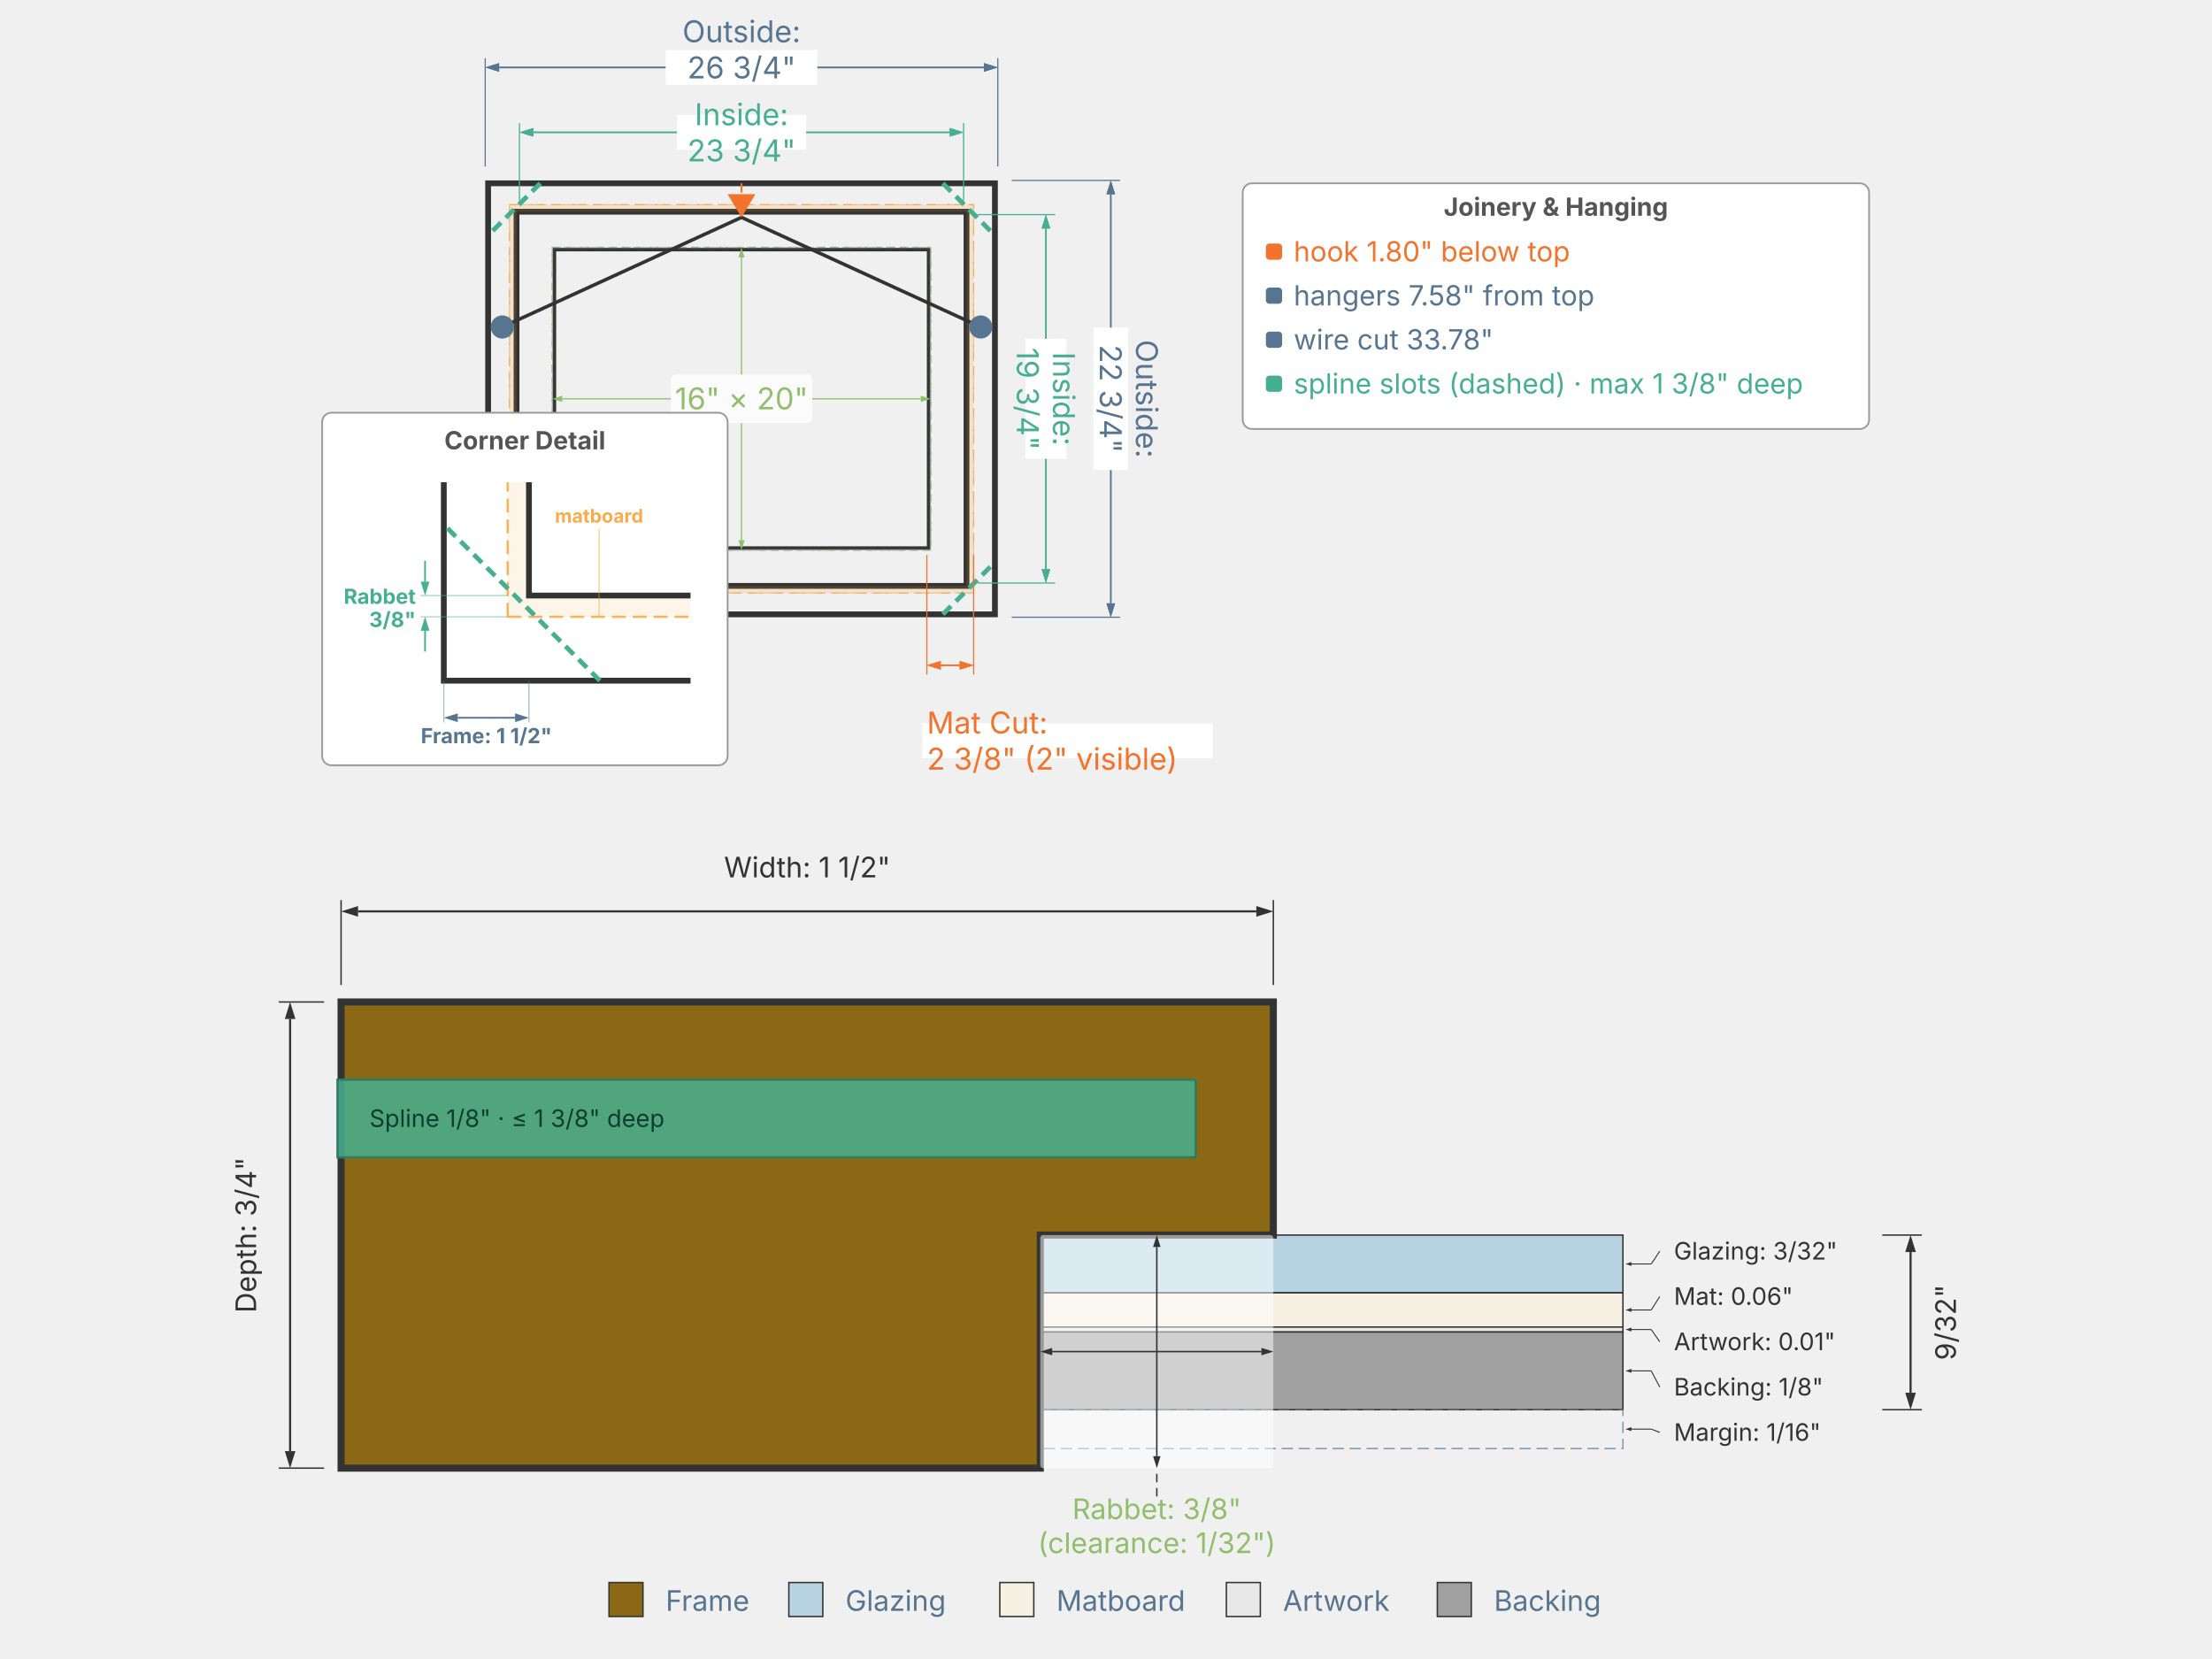
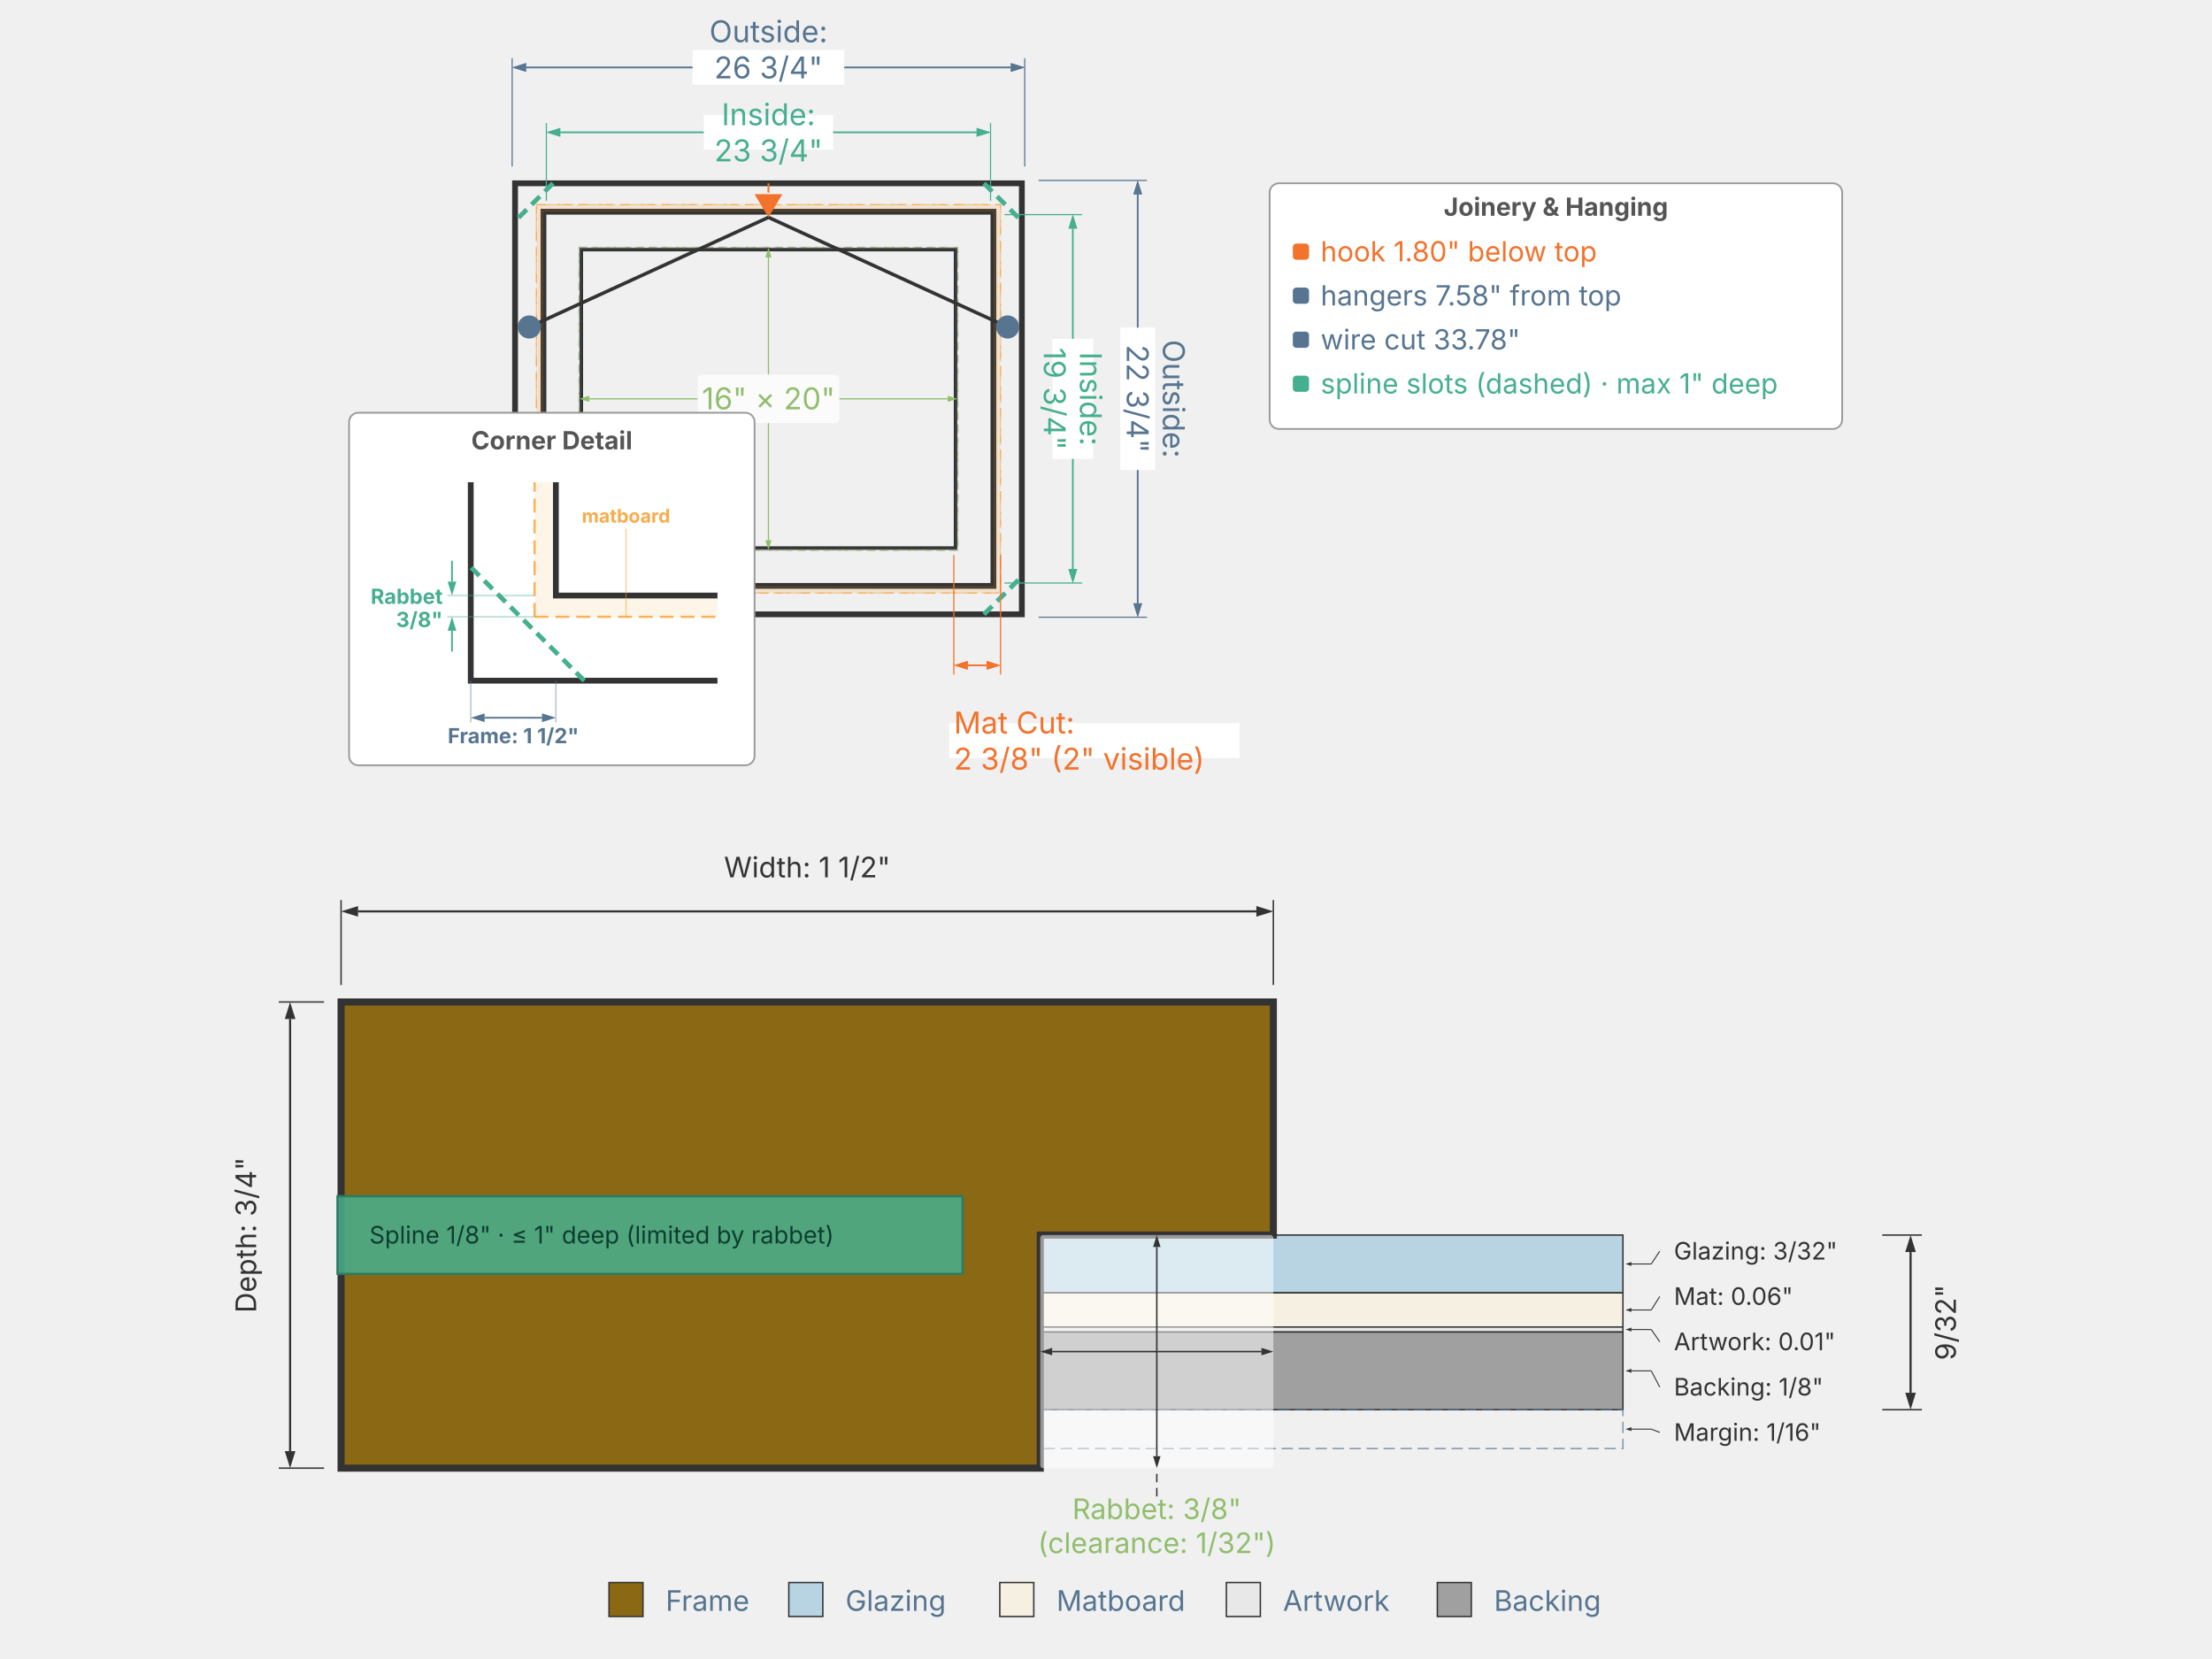
<svg xmlns="http://www.w3.org/2000/svg" viewBox="0 0 800.00 600.00">
-   <g id="plan-view" transform="translate(-67.06, 6.79) scale(0.8381)">
+   <g id="plan-view" transform="translate(-57.32, 6.79) scale(0.8381)">
    <defs>
      <pattern id="hatch" patternUnits="userSpaceOnUse" width="4" height="4">
        <path d="M-1,1 l2,-2 M0,4 l4,-4 M3,5 l2,-2" stroke="#CCCCCC" stroke-width="0.5" />
      </pattern>
    </defs>
    <g id="geometry">
      <rect x="290.65" y="71.00" width="218.70" height="186.00" stroke="#333333" stroke-width="2.5" fill="none" />
      <rect x="302.91" y="83.26" width="194.18" height="161.47" stroke="#333333" stroke-width="2.5" fill="none" />
      <rect x="319.26" y="99.62" width="161.47" height="128.77" stroke="#333333" stroke-width="1.5" fill="none" />
      <rect x="318.24" y="98.59" width="163.52" height="130.81" stroke="#90be6d" stroke-width="0.5" stroke-dasharray="4,2" fill="none" opacity="0.6" />
    </g>
    <g id="rabbet-overlap">
      <path d="M299.85,80.20 h200.31 v167.60 h-200.31 Z M302.91,83.26 v161.47 h194.18 v-161.47 Z" fill="#f8961e" fill-opacity="0.15" fill-rule="evenodd" stroke="none" />
      <rect x="299.85" y="80.20" width="200.31" height="167.60" fill="none" stroke="#f8961e" stroke-width="0.40" stroke-dasharray="4,2" stroke-opacity="0.5" />
    </g>
    <g id="content-boundary">
      <rect x="299.85" y="80.20" width="200.31" height="167.60" stroke="#f8961e" stroke-width="0.5" stroke-dasharray="6,3" fill="none" opacity="0.5" />
    </g>
    <g id="mat-overlap">
      <path d="M318.24,98.59 h163.52 v130.81 h-163.52 Z M319.26,99.62 v128.77 h161.47 v-128.77 Z" fill="#888888" fill-opacity="0.12" fill-rule="evenodd" stroke="none" />
      <rect x="318.24" y="98.59" width="163.52" height="130.81" fill="none" stroke="#888888" stroke-width="0.40" stroke-dasharray="3,2" stroke-opacity="0.4" />
    </g>
    <g id="hanging-hardware">
      <polyline points="296.78,133.00 400.00,85.70 503.22,133.00" fill="none" stroke="#333333" stroke-width="1.5" />
      <circle cx="296.78" cy="133.00" r="5" fill="#577590" />
      <circle cx="503.22" cy="133.00" r="5" fill="#577590" />
      <path d="M400.00,85.70 l-6,-10 h12 Z" fill="#f3722c" />
      <line x1="400.00" y1="71.00" x2="400.00" y2="75.70" stroke="#f3722c" stroke-width="0.8" stroke-dasharray="4,3" />
    </g>
    <g id="spline-corners">
-       <line x1="313.13" y1="71.00" x2="290.65" y2="93.48" stroke="#46af8f" stroke-width="2" stroke-dasharray="5,3" />
-       <line x1="486.87" y1="71.00" x2="509.35" y2="93.48" stroke="#46af8f" stroke-width="2" stroke-dasharray="5,3" />
-       <line x1="313.13" y1="257.00" x2="290.65" y2="234.52" stroke="#46af8f" stroke-width="2" stroke-dasharray="5,3" />
-       <line x1="486.87" y1="257.00" x2="509.35" y2="234.52" stroke="#46af8f" stroke-width="2" stroke-dasharray="5,3" />
+       <line x1="307.00" y1="71.00" x2="290.65" y2="87.35" stroke="#46af8f" stroke-width="2" stroke-dasharray="5,3" />
+       <line x1="493.00" y1="71.00" x2="509.35" y2="87.35" stroke="#46af8f" stroke-width="2" stroke-dasharray="5,3" />
+       <line x1="307.00" y1="257.00" x2="290.65" y2="240.65" stroke="#46af8f" stroke-width="2" stroke-dasharray="5,3" />
+       <line x1="493.00" y1="257.00" x2="509.35" y2="240.65" stroke="#46af8f" stroke-width="2" stroke-dasharray="5,3" />
    </g>
    <g id="dimensions">
      <g class="dimension">
        <line x1="304.16" y1="78.51" x2="304.16" y2="45.00" stroke="#46af8f" stroke-width="0.5" />
        <line x1="495.84" y1="78.51" x2="495.84" y2="45.00" stroke="#46af8f" stroke-width="0.5" />
        <polygon points="304.16,49.00 310.16,50.88 310.16,47.12" fill="#46af8f" data-arrow="true" />
        <line x1="310.16" y1="49.00" x2="489.84" y2="49.00" stroke="#46af8f" stroke-width="0.75" />
        <polygon points="495.84,49.00 489.84,47.12 489.84,50.88" fill="#46af8f" data-arrow="true" />
        <rect x="372.10" y="41.50" width="55.80" height="15.00" fill="#FFFFFF" stroke="none" />
        <polygon points="304.16,49.00 310.16,50.88 310.16,47.12" fill="#46af8f" data-arrow="true" />
        <polygon points="495.84,49.00 489.84,47.12 489.84,50.88" fill="#46af8f" data-arrow="true" />
      </g>
      <g class="dimension">
        <line x1="289.40" y1="63.75" x2="289.40" y2="17.00" stroke="#577590" stroke-width="0.5" />
        <line x1="510.60" y1="63.75" x2="510.60" y2="17.00" stroke="#577590" stroke-width="0.5" />
        <polygon points="289.40,21.00 295.40,22.88 295.40,19.12" fill="#577590" data-arrow="true" />
        <line x1="295.40" y1="21.00" x2="504.60" y2="21.00" stroke="#577590" stroke-width="0.75" />
        <polygon points="510.60,21.00 504.60,19.12 504.60,22.88" fill="#577590" data-arrow="true" />
        <rect x="367.28" y="13.50" width="65.44" height="15.00" fill="#FFFFFF" stroke="none" />
        <polygon points="289.40,21.00 295.40,22.88 295.40,19.12" fill="#577590" data-arrow="true" />
        <polygon points="510.60,21.00 504.60,19.12 504.60,22.88" fill="#577590" data-arrow="true" />
      </g>
      <g class="dimension">
        <line x1="501.84" y1="84.51" x2="535.35" y2="84.51" stroke="#46af8f" stroke-width="0.5" />
        <line x1="501.84" y1="243.49" x2="535.35" y2="243.49" stroke="#46af8f" stroke-width="0.5" />
        <polygon points="531.35,84.51 529.48,90.51 533.23,90.51" fill="#46af8f" data-arrow="true" />
        <line x1="531.35" y1="90.51" x2="531.35" y2="237.49" stroke="#46af8f" stroke-width="0.75" />
        <polygon points="531.35,243.49 533.23,237.49 529.48,237.49" fill="#46af8f" data-arrow="true" />
        <rect x="522.55" y="138.10" width="17.60" height="51.80" fill="#FFFFFF" stroke="none" />
        <polygon points="531.35,84.51 529.48,90.51 533.23,90.51" fill="#46af8f" data-arrow="true" />
        <polygon points="531.35,243.49 533.23,237.49 529.48,237.49" fill="#46af8f" data-arrow="true" />
      </g>
      <g class="dimension">
        <line x1="516.60" y1="69.75" x2="563.35" y2="69.75" stroke="#577590" stroke-width="0.5" />
        <line x1="516.60" y1="258.25" x2="563.35" y2="258.25" stroke="#577590" stroke-width="0.5" />
        <polygon points="559.35,69.75 557.48,75.75 561.23,75.75" fill="#577590" data-arrow="true" />
        <line x1="559.35" y1="75.75" x2="559.35" y2="252.25" stroke="#577590" stroke-width="0.75" />
        <polygon points="559.35,258.25 561.23,252.25 557.48,252.25" fill="#577590" data-arrow="true" />
        <rect x="551.85" y="133.28" width="15.00" height="61.44" fill="#FFFFFF" stroke="none" />
        <polygon points="559.35,69.75 557.48,75.75 561.23,75.75" fill="#577590" data-arrow="true" />
        <polygon points="559.35,258.25 561.23,252.25 557.48,252.25" fill="#577590" data-arrow="true" />
      </g>
      <text transform="translate(400.00, 41.20)" fill="#46af8f" font-family="Inter, system-ui, -apple-system, sans-serif" font-size="13px" text-anchor="middle" dominant-baseline="central">Inside:</text>
      <text transform="translate(400.00, 56.80)" fill="#46af8f" font-family="Inter, system-ui, -apple-system, sans-serif" font-size="13px" text-anchor="middle" dominant-baseline="central">23 3/4"</text>
      <text transform="translate(400.00, 5.40)" fill="#577590" font-family="Inter, system-ui, -apple-system, sans-serif" font-size="13px" text-anchor="middle" dominant-baseline="central">Outside:</text>
      <text transform="translate(400.00, 21.00)" fill="#577590" font-family="Inter, system-ui, -apple-system, sans-serif" font-size="13px" text-anchor="middle" dominant-baseline="central">26 3/4"</text>
      <text transform="rotate(90 539.15 164.00)" x="539.15" y="164.00" fill="#46af8f" font-family="Inter, system-ui, -apple-system, sans-serif" font-size="13px" text-anchor="middle" dominant-baseline="central">Inside:</text>
      <text transform="rotate(90 523.55 164.00)" x="523.55" y="164.00" fill="#46af8f" font-family="Inter, system-ui, -apple-system, sans-serif" font-size="13px" text-anchor="middle" dominant-baseline="central">19 3/4"</text>
      <text transform="rotate(90 574.95 164.00)" x="574.95" y="164.00" fill="#577590" font-family="Inter, system-ui, -apple-system, sans-serif" font-size="13px" text-anchor="middle" dominant-baseline="central">Outside:</text>
      <text transform="rotate(90 559.35 164.00)" x="559.35" y="164.00" fill="#577590" font-family="Inter, system-ui, -apple-system, sans-serif" font-size="13px" text-anchor="middle" dominant-baseline="central">22 3/4"</text>
    </g>
    <g id="artwork-indicator">
      <polygon points="318.44,164.00 322.64,165.31 322.64,162.69" fill="#90be6d" data-arrow="true" />
      <line x1="322.64" y1="164.00" x2="369.48" y2="164.00" stroke="#90be6d" stroke-width="0.525" />
      <line x1="430.52" y1="164.00" x2="477.36" y2="164.00" stroke="#90be6d" stroke-width="0.525" />
      <polygon points="481.56,164.00 477.36,162.69 477.36,165.31" fill="#90be6d" data-arrow="true" />
      <polygon points="400.00,98.79 398.69,102.99 401.31,102.99" fill="#90be6d" data-arrow="true" />
      <line x1="400.00" y1="102.99" x2="400.00" y2="153.55" stroke="#90be6d" stroke-width="0.525" />
      <line x1="400.00" y1="174.45" x2="400.00" y2="225.01" stroke="#90be6d" stroke-width="0.525" />
      <polygon points="400.00,229.21 401.31,225.01 398.69,225.01" fill="#90be6d" data-arrow="true" />
      <rect x="369.48" y="153.55" width="61.04" height="20.90" fill="#FFFFFF" fill-opacity="0.75" stroke="none" rx="2" />
      <text transform="translate(400.00, 168.55)" fill="#90be6d" font-family="Inter, system-ui, -apple-system, sans-serif" font-size="13.00px" text-anchor="middle">16" × 20"</text>
    </g>
    <g id="mat-cut-geom">
      <g class="dimension">
        <line x1="479.99" y1="231.38" x2="479.99" y2="283.00" stroke="#f3722c" stroke-width="0.5" />
        <line x1="500.15" y1="231.38" x2="500.15" y2="283.00" stroke="#f3722c" stroke-width="0.5" />
        <polygon points="479.99,279.00 485.99,280.88 485.99,277.12" fill="#f3722c" data-arrow="true" />
        <line x1="485.99" y1="279.00" x2="494.15" y2="279.00" stroke="#f3722c" stroke-width="0.75" />
        <polygon points="500.15,279.00 494.15,277.12 494.15,280.88" fill="#f3722c" data-arrow="true" />
        <rect x="477.99" y="304.00" width="125.30" height="15.00" fill="#FFFFFF" stroke="none" />
        <polygon points="479.99,279.00 485.99,280.88 485.99,277.12" fill="#f3722c" data-arrow="true" />
        <polygon points="500.15,279.00 494.15,277.12 494.15,280.88" fill="#f3722c" data-arrow="true" />
      </g>
    </g>
    <g id="corner-detail">
      <defs>
        <clipPath id="corner-detail-clip">
          <rect x="223.04" y="194.00" width="166.96" height="124.14" />
        </clipPath>
      </defs>
      <rect x="219.04" y="170.00" width="174.96" height="152.14" fill="#FFFFFF" stroke="#999" stroke-width="0.75" rx="4" />
      <text transform="translate(306.52, 185.80)" fill="#555" font-family="Inter, system-ui, -apple-system, sans-serif" font-size="10.8" font-weight="bold" text-anchor="middle">Corner Detail</text>
      <g clip-path="url(#corner-detail-clip)">
        <path d="M299.08,200.00 V258.07 H378.00 V248.89 H308.27 V200.00 H299.08 Z" fill="#f8961e" fill-opacity="0.10" stroke="none" />
        <line x1="299.08" y1="258.07" x2="378.00" y2="258.07" stroke="#f8961e" stroke-width="1" stroke-dasharray="6,3" opacity="0.7" />
        <line x1="299.08" y1="258.07" x2="299.08" y2="200.00" stroke="#f8961e" stroke-width="1" stroke-dasharray="6,3" opacity="0.7" />
        <polyline points="271.53,200.00 271.53,285.63 378.00,285.63" fill="none" stroke="#333333" stroke-width="2.5" stroke-linejoin="miter" />
        <polyline points="308.27,200.00 308.27,248.89 378.00,248.89" fill="none" stroke="#333333" stroke-width="2.5" stroke-linejoin="miter" />
-         <line x1="338.89" y1="285.63" x2="271.53" y2="218.27" stroke="#46af8f" stroke-width="2" stroke-dasharray="5,3" />
+         <line x1="320.52" y1="285.63" x2="271.53" y2="236.64" stroke="#46af8f" stroke-width="2" stroke-dasharray="5,3" />
      </g>
      <defs>
        <clipPath id="corner-detail-annot-clip">
          <rect x="221.04" y="172.00" width="170.96" height="148.14" />
        </clipPath>
      </defs>
      <g clip-path="url(#corner-detail-annot-clip)">
        <line x1="271.53" y1="285.63" x2="271.53" y2="303.63" stroke="#577590" stroke-width="0.5" opacity="0.5" />
        <line x1="308.27" y1="285.63" x2="308.27" y2="303.63" stroke="#577590" stroke-width="0.5" opacity="0.5" />
        <polygon points="271.53,301.63 277.53,303.50 277.53,299.75" fill="#577590" data-arrow="true" />
        <line x1="277.53" y1="301.63" x2="302.27" y2="301.63" stroke="#577590" stroke-width="0.75" />
        <polygon points="308.27,301.63 302.27,299.75 302.27,303.50" fill="#577590" data-arrow="true" />
        <text transform="translate(289.90, 312.63)" font-family="Inter, system-ui, -apple-system, sans-serif" font-size="9.0px" fill="#577590" font-weight="bold" text-anchor="middle">Frame: 1 1/2"</text>
        <line x1="299.08" y1="248.89" x2="261.44" y2="248.89" stroke="#46af8f" stroke-width="0.5" opacity="0.5" />
        <line x1="299.08" y1="258.07" x2="261.44" y2="258.07" stroke="#46af8f" stroke-width="0.5" opacity="0.5" />
        <line x1="263.44" y1="233.89" x2="263.44" y2="242.89" stroke="#46af8f" stroke-width="0.75" />
        <polygon points="263.44,248.89 265.32,242.89 261.57,242.89" fill="#46af8f" data-arrow="true" />
        <line x1="263.44" y1="273.07" x2="263.44" y2="264.07" stroke="#46af8f" stroke-width="0.75" />
        <polygon points="263.44,258.07 261.57,264.07 265.32,264.07" fill="#46af8f" data-arrow="true" />
        <text transform="translate(259.44, 252.48)" fill="#46af8f" font-family="Inter, system-ui, -apple-system, sans-serif" font-size="9.0" text-anchor="end" font-weight="bold">Rabbet</text>
        <text transform="translate(259.44, 262.48)" fill="#46af8f" font-family="Inter, system-ui, -apple-system, sans-serif" font-size="9.0" text-anchor="end" font-weight="bold">3/8"</text>
        <line x1="338.54" y1="258.07" x2="338.54" y2="218.64" stroke="#f8961e" stroke-width="0.5" opacity="0.5" />
        <rect x="316.94" y="210.35" width="43.21" height="9.72" fill="#FFFFFF" stroke="none" rx="1" />
        <text transform="translate(338.54, 217.42)" fill="#f8961e" font-family="Inter, system-ui, -apple-system, sans-serif" font-size="8.1" text-anchor="middle" font-weight="bold" opacity="0.8">matboard</text>
      </g>
    </g>
    <g id="mat-cut-labels">
      <text transform="translate(479.99, 303.70)" fill="#f3722c" font-family="Inter, system-ui, -apple-system, sans-serif" font-size="13px" text-anchor="start" dominant-baseline="central">Mat Cut:</text>
      <text transform="translate(479.99, 319.30)" fill="#f3722c" font-family="Inter, system-ui, -apple-system, sans-serif" font-size="13px" text-anchor="start" dominant-baseline="central">2 3/8" (2" visible)</text>
    </g>
    <g id="overlay-card">
-       <rect x="616.28" y="71.00" width="270.30" height="106.00" fill="#FFFFFF" stroke="#999" stroke-width="0.75" rx="4" />
-       <text transform="translate(751.43, 85.00)" fill="#555" font-family="Inter, system-ui, -apple-system, sans-serif" font-size="10.8" font-weight="bold" text-anchor="middle">Joinery &amp; Hanging</text>
+       <rect x="616.28" y="71.00" width="247.06" height="106.00" fill="#FFFFFF" stroke="#999" stroke-width="0.75" rx="4" />
+       <text transform="translate(739.81, 85.00)" fill="#555" font-family="Inter, system-ui, -apple-system, sans-serif" font-size="10.8" font-weight="bold" text-anchor="middle">Joinery &amp; Hanging</text>
      <rect x="626.28" y="97.00" width="7" height="7" rx="1.5" fill="#f3722c" />
      <text transform="translate(638.28, 104.70)" fill="#f3722c" font-family="Inter, system-ui, -apple-system, sans-serif" font-size="12px" text-anchor="start">hook 1.80" below top</text>
      <rect x="626.28" y="116.00" width="7" height="7" rx="1.5" fill="#577590" />
      <text transform="translate(638.28, 123.70)" fill="#577590" font-family="Inter, system-ui, -apple-system, sans-serif" font-size="12px" text-anchor="start">hangers 7.58" from top</text>
      <rect x="626.28" y="135.00" width="7" height="7" rx="1.5" fill="#577590" />
      <text transform="translate(638.28, 142.70)" fill="#577590" font-family="Inter, system-ui, -apple-system, sans-serif" font-size="12px" text-anchor="start">wire cut 33.78"</text>
      <rect x="626.28" y="154.00" width="7" height="7" rx="1.5" fill="#46af8f" />
-       <text transform="translate(638.28, 161.70)" fill="#46af8f" font-family="Inter, system-ui, -apple-system, sans-serif" font-size="12px" text-anchor="start">spline slots (dashed) · max 1 3/8" deep</text>
+       <text transform="translate(638.28, 161.70)" fill="#46af8f" font-family="Inter, system-ui, -apple-system, sans-serif" font-size="12px" text-anchor="start">spline slots (dashed) · max 1" deep</text>
    </g>
  </g>
  <g id="section-view" transform="translate(-9.68, 310.15) scale(1.0242)">
    <defs>
      <pattern id="hatch" patternUnits="userSpaceOnUse" width="4" height="4">
        <path d="M-1,1 l2,-2 M0,4 l4,-4 M3,5 l2,-2" stroke="#CCCCCC" stroke-width="0.5" />
      </pattern>
    </defs>
    <g id="section-content" transform="translate(2.50, 0)">
      <g id="section-geometry">
        <rect x="374.29" y="133.30" width="205.75" height="20.41" stroke="#333333" stroke-width="0.5" fill="#B8D4E3" />
        <rect x="374.29" y="153.71" width="205.75" height="12.07" stroke="#333333" stroke-width="0.5" fill="#F5F0E1" />
        <rect x="374.29" y="165.78" width="205.75" height="1.76" stroke="#333333" stroke-width="0.5" fill="#E8E8E8" />
        <rect x="374.29" y="167.54" width="205.75" height="27.43" stroke="#333333" stroke-width="0.5" fill="#A0A0A0" />
        <rect x="374.29" y="194.97" width="205.75" height="13.72" stroke="#577590" stroke-width="0.5" stroke-dasharray="4,2" fill="none" opacity="0.7" />
        <polygon points="127.39,51.00 456.59,51.00 456.59,133.30 374.29,133.30 374.29,215.60 127.39,215.60" stroke="#333333" stroke-width="2.5" fill="#8B6914" />
        <g id="spline-slots">
-           <rect x="126.14" y="78.43" width="303.02" height="27.43" fill="#46af8f" fill-opacity="0.85" stroke="#2e7a63" stroke-width="0.8" />
-           <text transform="translate(137.39, 95.12)" fill="#0d3d30" font-family="Inter, system-ui, -apple-system, sans-serif" font-size="8.5px" text-anchor="start">Spline 1/8" · ≤ 1 3/8" deep</text>
+           <rect x="126.14" y="119.58" width="220.72" height="27.43" fill="#46af8f" fill-opacity="0.85" stroke="#2e7a63" stroke-width="0.8" />
+           <text transform="translate(137.39, 136.28)" fill="#0d3d30" font-family="Inter, system-ui, -apple-system, sans-serif" font-size="8.5px" text-anchor="start">Spline 1/8" · ≤ 1" deep (limited by rabbet)</text>
        </g>
      </g>
      <g id="section-dimensions">
        <line x1="121.39" y1="51.00" x2="105.39" y2="51.00" stroke="#333333" stroke-width="0.5" />
        <line x1="121.39" y1="215.60" x2="105.39" y2="215.60" stroke="#333333" stroke-width="0.5" />
        <polygon points="109.39,51.00 107.52,57.00 111.27,57.00" fill="#333333" data-arrow="true" />
        <line x1="109.39" y1="57.00" x2="109.39" y2="209.60" stroke="#333333" stroke-width="0.75" />
        <polygon points="109.39,215.60 111.27,209.60 107.52,209.60" fill="#333333" data-arrow="true" />
        <text x="97.39" y="133.30" fill="#333333" font-family="Inter, system-ui, -apple-system, sans-serif" font-size="10px" text-anchor="middle" transform="rotate(-90 97.39 133.30)">Depth: 3/4"</text>
        <line x1="127.39" y1="45.00" x2="127.39" y2="15.00" stroke="#333333" stroke-width="0.5" />
        <line x1="456.59" y1="45.00" x2="456.59" y2="15.00" stroke="#333333" stroke-width="0.5" />
        <polygon points="127.39,19.00 133.39,20.88 133.39,17.12" fill="#333333" data-arrow="true" />
        <line x1="133.39" y1="19.00" x2="450.59" y2="19.00" stroke="#333333" stroke-width="0.75" />
        <polygon points="456.59,19.00 450.59,17.12 450.59,20.88" fill="#333333" data-arrow="true" />
        <text transform="translate(291.99, 7.00)" fill="#333333" font-family="Inter, system-ui, -apple-system, sans-serif" font-size="10px" text-anchor="middle">Width: 1 1/2"</text>
        <rect x="374.29" y="133.30" width="82.30" height="82.30" fill="#FFFFFF" fill-opacity="0.5" stroke="none" rx="1" />
        <polygon points="374.29,174.45 378.49,175.76 378.49,173.14" fill="#333333" data-arrow="true" />
        <line x1="378.49" y1="174.45" x2="452.39" y2="174.45" stroke="#333333" stroke-width="0.525" />
        <polygon points="456.59,174.45 452.39,173.14 452.39,175.76" fill="#333333" data-arrow="true" />
        <polygon points="415.44,133.30 414.13,137.50 416.76,137.50" fill="#333333" data-arrow="true" />
        <line x1="415.44" y1="137.50" x2="415.44" y2="211.40" stroke="#333333" stroke-width="0.525" />
        <polygon points="415.44,215.60 416.76,211.40 414.13,211.40" fill="#333333" data-arrow="true" />
        <polygon points="580.94,143.51 583.04,144.21 583.04,142.81" fill="#333333" data-arrow="true" />
        <line x1="583.04" y1="143.51" x2="590.04" y2="143.51" stroke="#333333" stroke-width="0.35" />
        <line x1="590.04" y1="143.51" x2="593.04" y2="138.99" stroke="#333333" stroke-width="0.35" />
        <text transform="translate(598.04, 141.95)" fill="#333333" font-family="Inter, system-ui, -apple-system, sans-serif" font-size="8.5px">Glazing: 3/32"</text>
        <polygon points="580.94,159.75 583.04,160.45 583.04,159.05" fill="#333333" data-arrow="true" />
        <line x1="583.04" y1="159.75" x2="590.04" y2="159.75" stroke="#333333" stroke-width="0.35" />
        <line x1="590.04" y1="159.75" x2="593.04" y2="154.99" stroke="#333333" stroke-width="0.35" />
        <text transform="translate(598.04, 157.95)" fill="#333333" font-family="Inter, system-ui, -apple-system, sans-serif" font-size="8.5px">Mat: 0.06"</text>
        <polygon points="580.94,166.66 583.04,167.36 583.04,165.96" fill="#333333" data-arrow="true" />
        <line x1="583.04" y1="166.66" x2="590.04" y2="166.66" stroke="#333333" stroke-width="0.35" />
        <line x1="590.04" y1="166.66" x2="593.04" y2="170.99" stroke="#333333" stroke-width="0.35" />
        <text transform="translate(598.04, 173.95)" fill="#333333" font-family="Inter, system-ui, -apple-system, sans-serif" font-size="8.5px">Artwork: 0.01"</text>
        <polygon points="580.94,181.25 583.04,181.95 583.04,180.55" fill="#333333" data-arrow="true" />
        <line x1="583.04" y1="181.25" x2="590.04" y2="181.25" stroke="#333333" stroke-width="0.35" />
        <line x1="590.04" y1="181.25" x2="593.04" y2="186.99" stroke="#333333" stroke-width="0.35" />
        <text transform="translate(598.04, 189.95)" fill="#333333" font-family="Inter, system-ui, -apple-system, sans-serif" font-size="8.5px">Backing: 1/8"</text>
        <polygon points="580.94,201.83 583.04,202.53 583.04,201.13" fill="#333333" data-arrow="true" />
        <line x1="583.04" y1="201.83" x2="590.04" y2="201.83" stroke="#333333" stroke-width="0.35" />
        <line x1="590.04" y1="201.83" x2="593.04" y2="202.99" stroke="#333333" stroke-width="0.35" />
        <text transform="translate(598.04, 205.95)" fill="#333333" font-family="Inter, system-ui, -apple-system, sans-serif" font-size="8.5px">Margin: 1/16"</text>
        <line x1="671.61" y1="133.30" x2="685.61" y2="133.30" stroke="#333333" stroke-width="0.5" />
        <line x1="671.61" y1="194.97" x2="685.61" y2="194.97" stroke="#333333" stroke-width="0.5" />
        <polygon points="681.61,133.30 679.73,139.30 683.48,139.30" fill="#333333" data-arrow="true" />
        <line x1="681.61" y1="139.30" x2="681.61" y2="188.97" stroke="#333333" stroke-width="0.75" />
        <polygon points="681.61,194.97 683.48,188.97 679.73,188.97" fill="#333333" data-arrow="true" />
        <text x="697.61" y="164.14" fill="#333333" font-family="Inter, system-ui, -apple-system, sans-serif" font-size="10px" text-anchor="middle" transform="rotate(-90 697.61 164.14)">9/32"</text>
        <line x1="415.44" y1="217.60" x2="415.44" y2="227.60" stroke="#333333" stroke-width="0.5" stroke-dasharray="3,2" />
        <text transform="translate(415.44, 233.60)" fill="#90be6d" font-family="Inter, system-ui, -apple-system, sans-serif" font-size="10px" text-anchor="middle">Rabbet: 3/8"</text>
        <text transform="translate(415.44, 245.60)" fill="#90be6d" font-family="Inter, system-ui, -apple-system, sans-serif" font-size="10px" text-anchor="middle">(clearance: 1/32")</text>
      </g>
    </g>
    <g id="legend">
      <rect x="224.50" y="256.00" width="12" height="12" fill="#8B6914" stroke="#333333" stroke-width="0.5" />
      <text transform="translate(244.50, 266.00)" fill="#577590" font-family="Inter, system-ui, -apple-system, sans-serif" font-size="10px">Frame</text>
      <rect x="288.00" y="256.00" width="12" height="12" fill="#B8D4E3" stroke="#333333" stroke-width="0.5" />
      <text transform="translate(308.00, 266.00)" fill="#577590" font-family="Inter, system-ui, -apple-system, sans-serif" font-size="10px">Glazing</text>
      <rect x="362.50" y="256.00" width="12" height="12" fill="#F5F0E1" stroke="#333333" stroke-width="0.5" />
      <text transform="translate(382.50, 266.00)" fill="#577590" font-family="Inter, system-ui, -apple-system, sans-serif" font-size="10px">Matboard</text>
      <rect x="442.50" y="256.00" width="12" height="12" fill="#E8E8E8" stroke="#333333" stroke-width="0.5" />
      <text transform="translate(462.50, 266.00)" fill="#577590" font-family="Inter, system-ui, -apple-system, sans-serif" font-size="10px">Artwork</text>
      <rect x="517.00" y="256.00" width="12" height="12" fill="#A0A0A0" stroke="#333333" stroke-width="0.5" />
      <text transform="translate(537.00, 266.00)" fill="#577590" font-family="Inter, system-ui, -apple-system, sans-serif" font-size="10px">Backing</text>
    </g>
  </g>
</svg>
